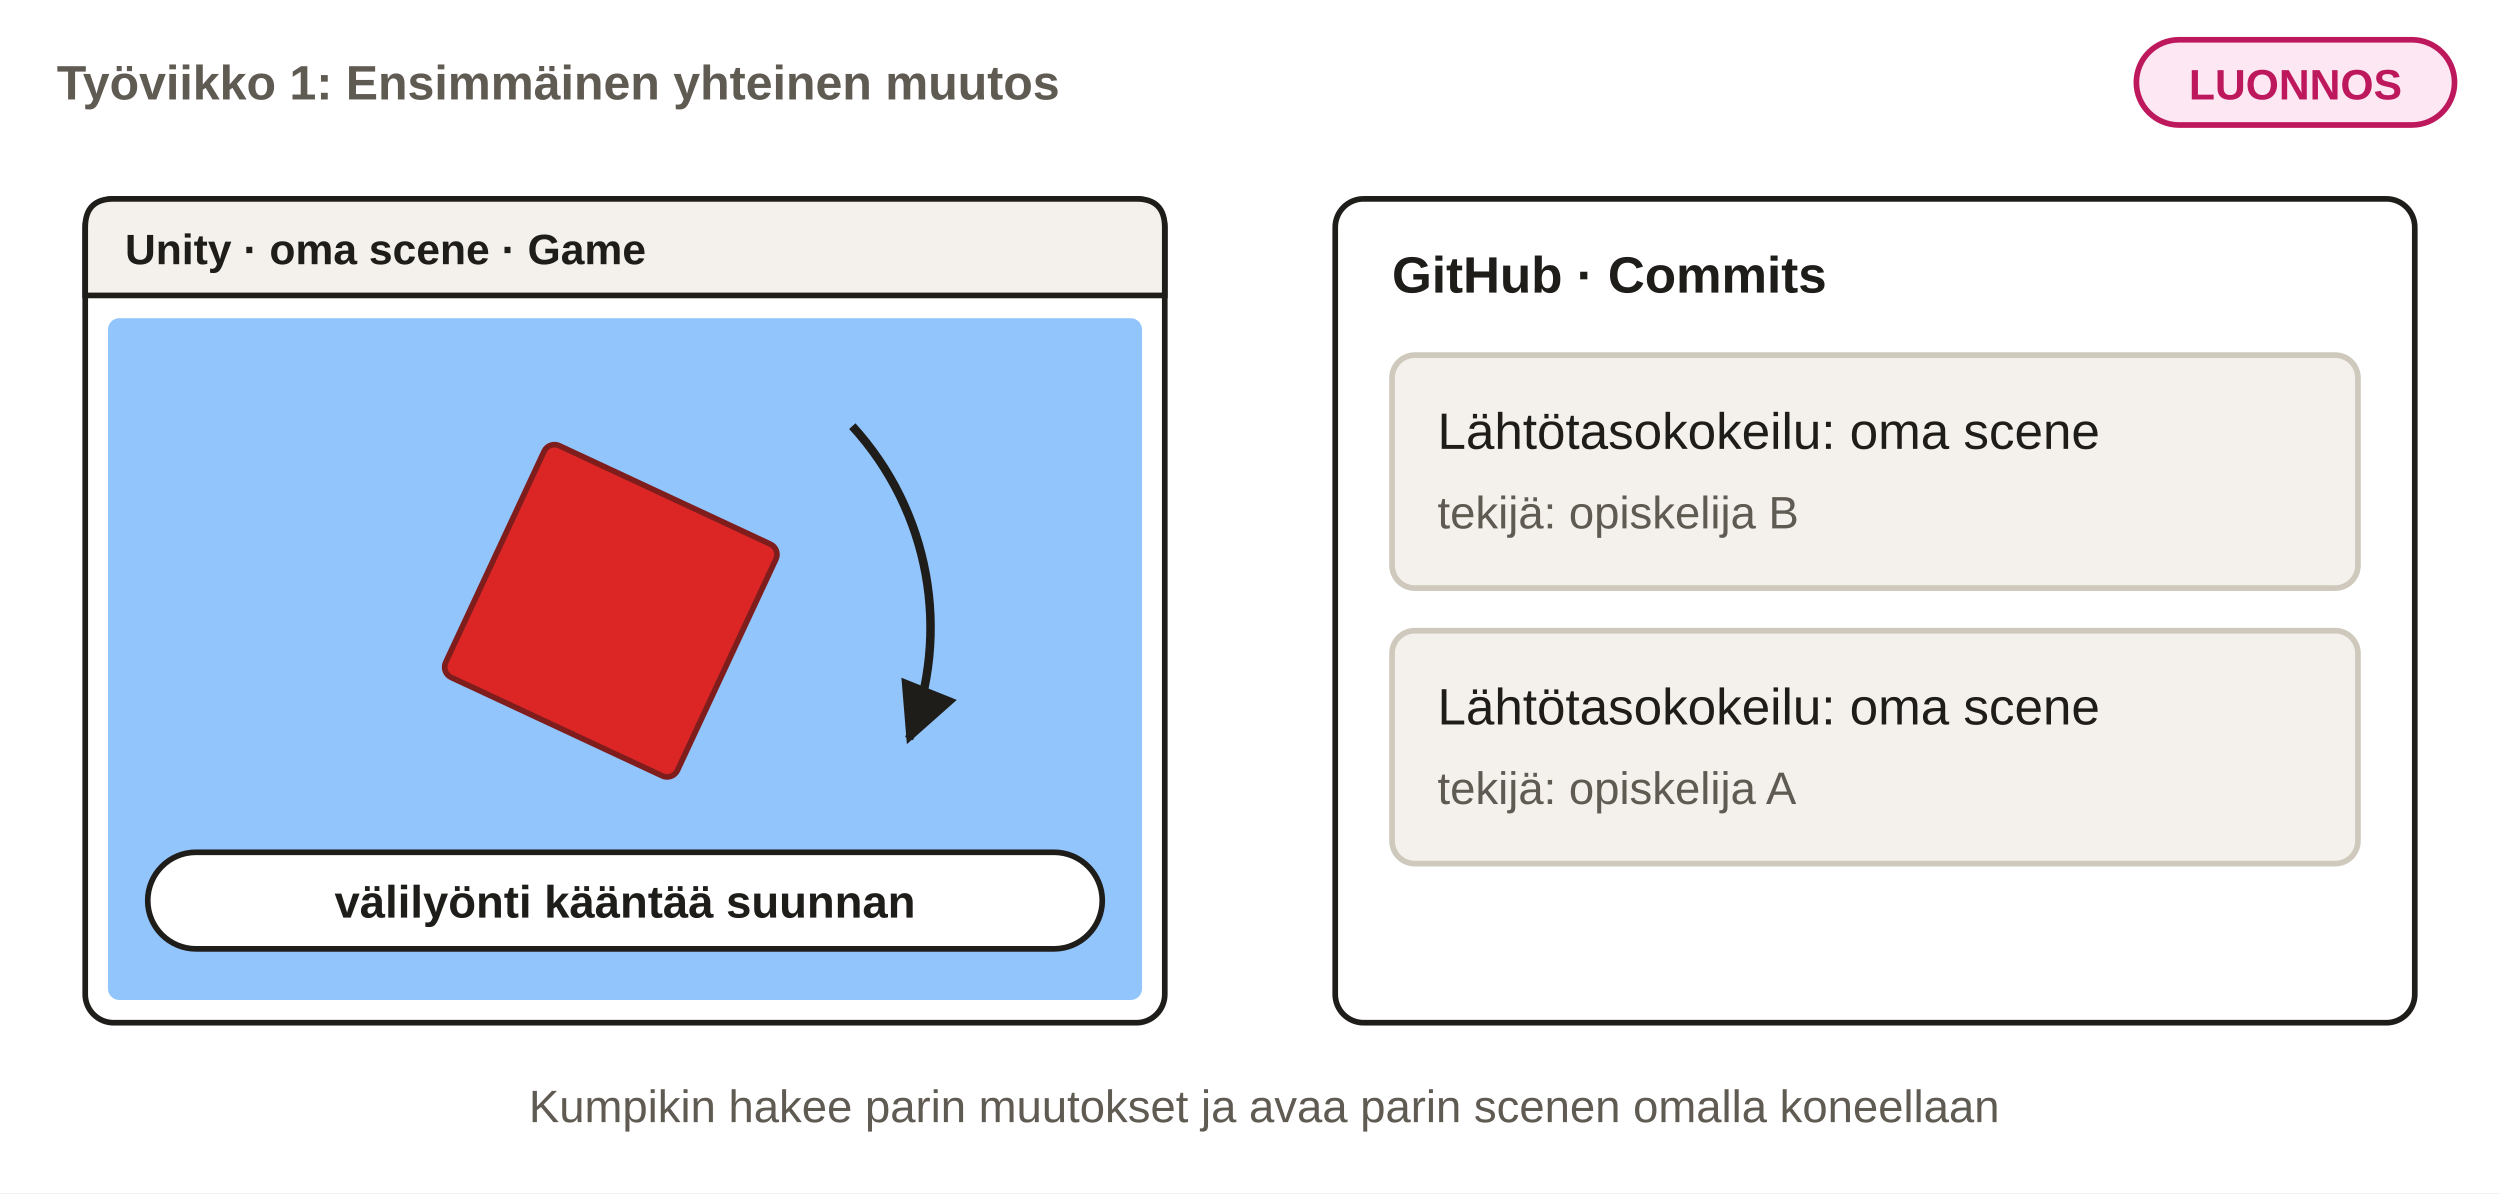
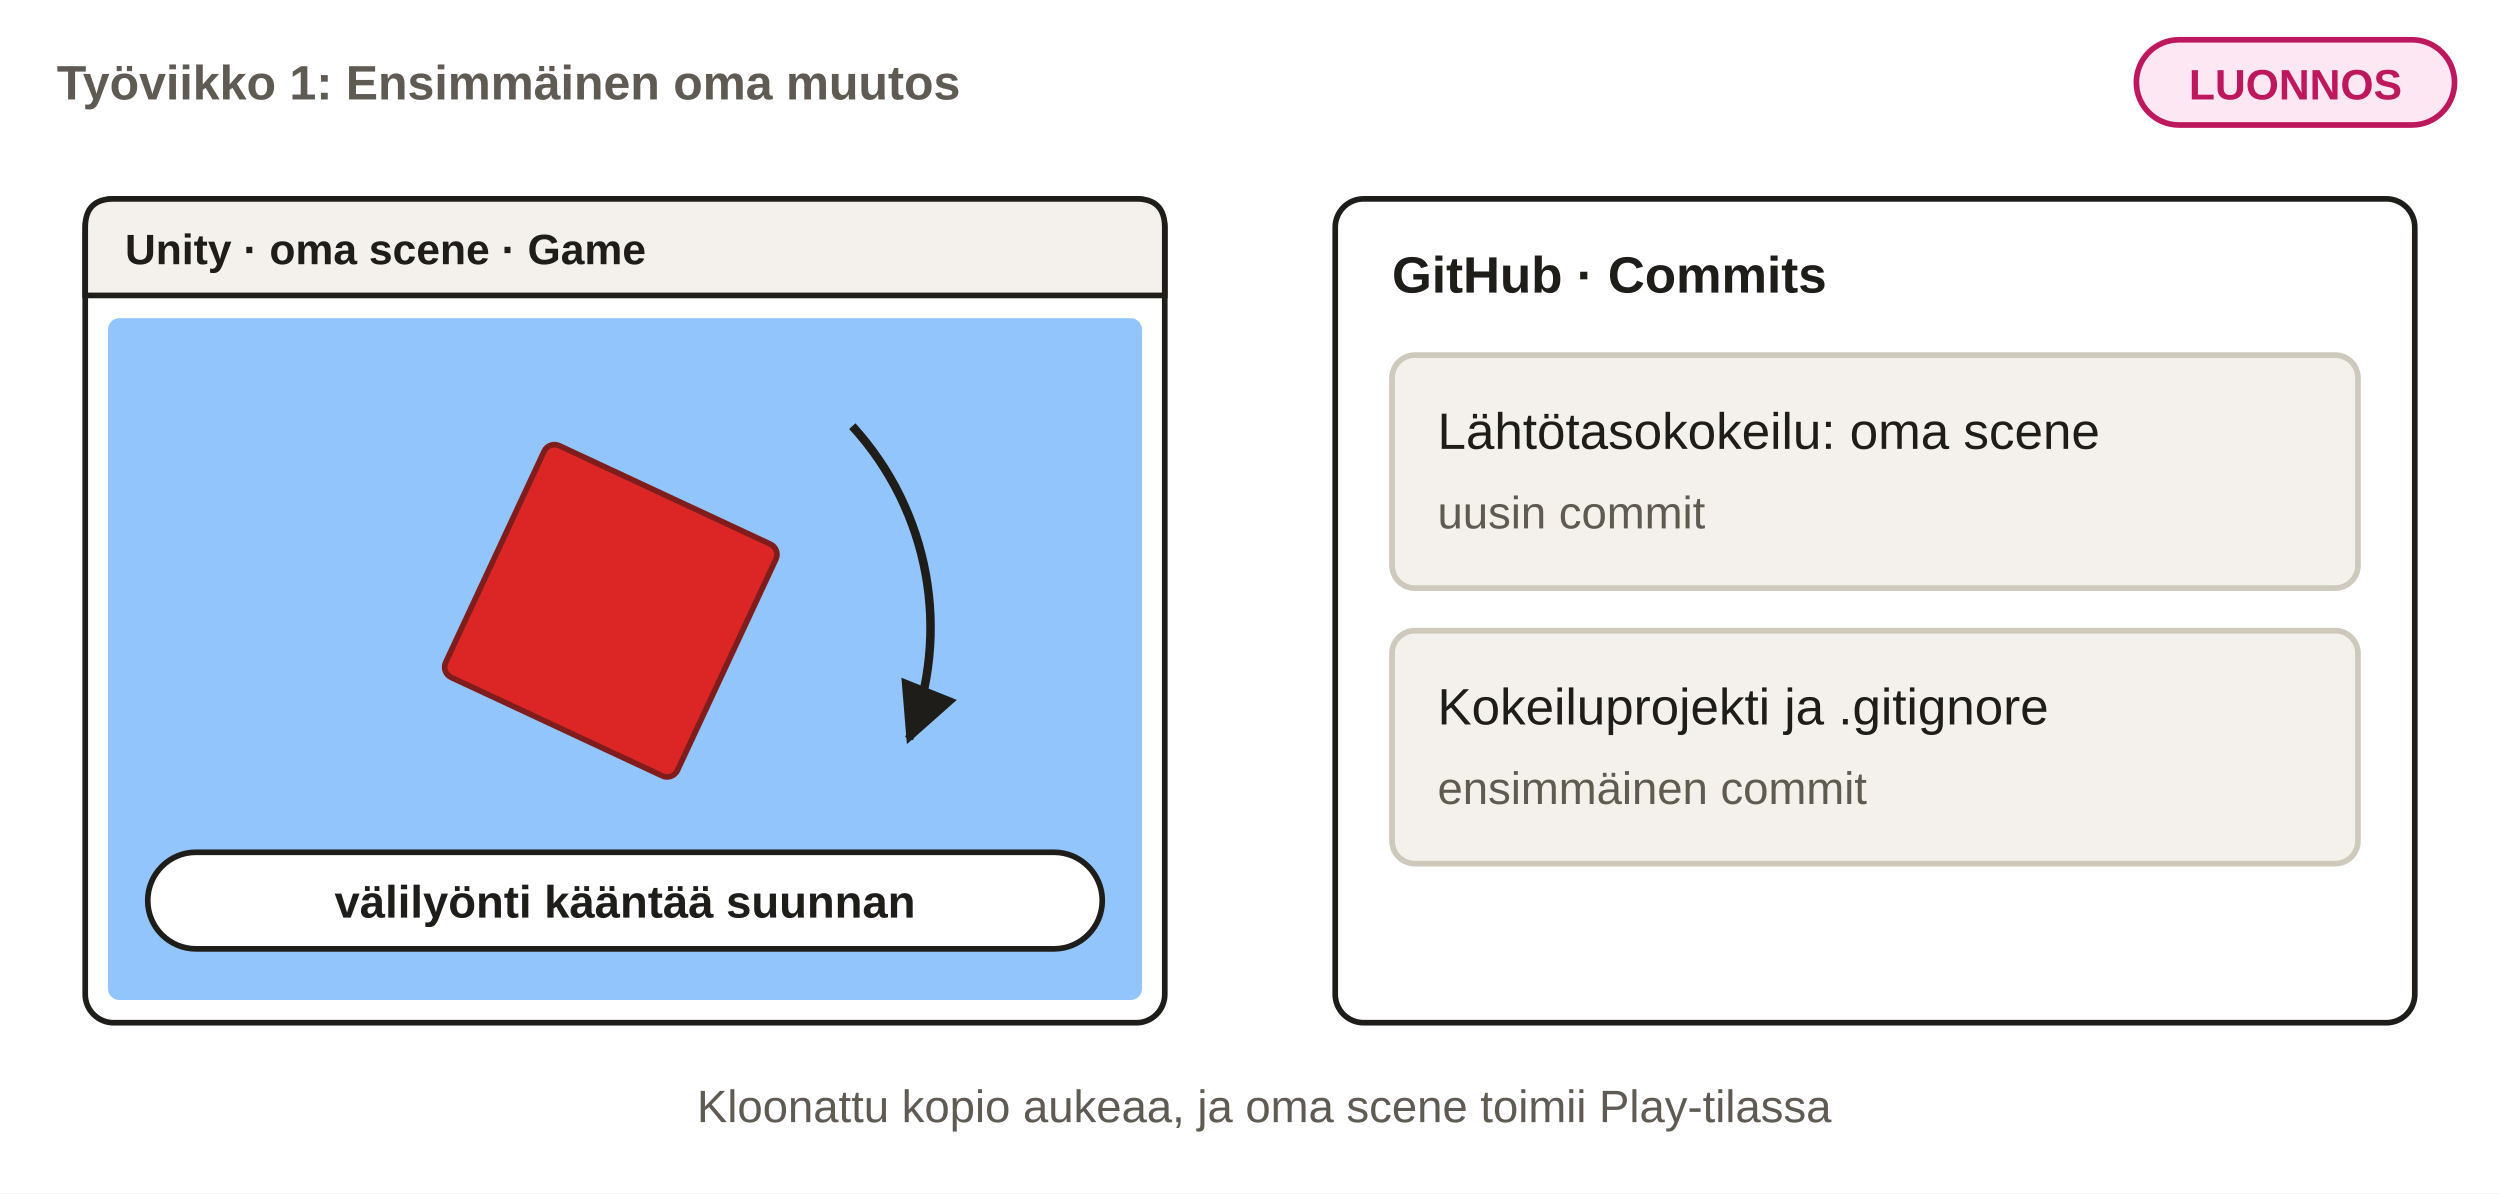
<svg xmlns="http://www.w3.org/2000/svg" viewBox="0 0 880 420" width="880" height="420" role="img">
  <defs>
    <marker id="nuoli" viewBox="0 0 10 10" refX="9" refY="5" markerWidth="7" markerHeight="7" orient="auto-start-reverse">
      <path d="M0 0 L10 5 L0 10 z" fill="#1f1d1a" />
    </marker>
  </defs>
  <rect width="880" height="420" fill="#ffffff" />
-   <text x="20" y="35" font-family="Arial, Helvetica, sans-serif" font-size="17" fill="#5f5a52" text-anchor="start" font-weight="bold">Työviikko 1: Ensimmäinen yhteinen muutos</text>
+   <text x="20" y="35" font-family="Arial, Helvetica, sans-serif" font-size="17" fill="#5f5a52" text-anchor="start" font-weight="bold">Työviikko 1: Ensimmäinen oma muutos</text>
  <rect x="752" y="14" width="112" height="30" rx="15" fill="#fce7f3" stroke="#be185d" stroke-width="2" />
  <text x="808" y="35" font-family="Arial, Helvetica, sans-serif" font-size="15" fill="#be185d" text-anchor="middle" font-weight="bold">LUONNOS</text>
  <rect x="30" y="70" width="380" height="290" rx="10" fill="#ffffff" stroke="#1f1d1a" stroke-width="2" />
  <path d="M30 80 q0 -10 10 -10 h360 q10 0 10 10 v24 h-380 z" fill="#f4f1ec" stroke="#1f1d1a" stroke-width="2" />
  <text x="44" y="93" font-family="Arial, Helvetica, sans-serif" font-size="15" fill="#1f1d1a" text-anchor="start" font-weight="bold">Unity · oma scene · Game</text>
  <rect x="38" y="112" width="364" height="240" rx="4" fill="#93c5fd" stroke="none" stroke-width="0" />
  <g transform="rotate(25 215 215)">
    <rect x="170" y="170" width="90" height="90" rx="4" fill="#dc2626" stroke="#7f1d1d" stroke-width="2" />
  </g>
  <path d="M300 150 A 105 105 0 0 1 320 260" fill="none" stroke="#1f1d1a" stroke-width="3" marker-end="url(#nuoli)" />
  <rect x="52" y="300" width="336" height="34" rx="17" fill="#ffffff" stroke="#1f1d1a" stroke-width="2" />
  <text x="220" y="323" font-family="Arial, Helvetica, sans-serif" font-size="16" fill="#1f1d1a" text-anchor="middle" font-weight="bold">välilyönti kääntää suunnan</text>
  <rect x="470" y="70" width="380" height="290" rx="10" fill="#ffffff" stroke="#1f1d1a" stroke-width="2" />
  <text x="490" y="103" font-family="Arial, Helvetica, sans-serif" font-size="18" fill="#1f1d1a" text-anchor="start" font-weight="bold">GitHub · Commits</text>
  <rect x="490" y="125" width="340" height="82" rx="8" fill="#f4f1ec" stroke="#cfc8bc" stroke-width="2" />
  <text x="506" y="158" font-family="Arial, Helvetica, sans-serif" font-size="18" fill="#1f1d1a" text-anchor="start" font-weight="normal">Lähtötasokokeilu: oma scene</text>
-   <text x="506" y="186" font-family="Arial, Helvetica, sans-serif" font-size="16" fill="#5f5a52" text-anchor="start" font-weight="normal">tekijä: opiskelija B</text>
+   <text x="506" y="186" font-family="Arial, Helvetica, sans-serif" font-size="16" fill="#5f5a52" text-anchor="start" font-weight="normal">uusin commit</text>
  <rect x="490" y="222" width="340" height="82" rx="8" fill="#f4f1ec" stroke="#cfc8bc" stroke-width="2" />
-   <text x="506" y="255" font-family="Arial, Helvetica, sans-serif" font-size="18" fill="#1f1d1a" text-anchor="start" font-weight="normal">Lähtötasokokeilu: oma scene</text>
-   <text x="506" y="283" font-family="Arial, Helvetica, sans-serif" font-size="16" fill="#5f5a52" text-anchor="start" font-weight="normal">tekijä: opiskelija A</text>
-   <text x="445" y="395" font-family="Arial, Helvetica, sans-serif" font-size="16" fill="#5f5a52" text-anchor="middle" font-weight="normal">Kumpikin hakee parin muutokset ja avaa parin scenen omalla koneellaan</text>
+   <text x="506" y="255" font-family="Arial, Helvetica, sans-serif" font-size="18" fill="#1f1d1a" text-anchor="start" font-weight="normal">Kokeiluprojekti ja .gitignore</text>
+   <text x="506" y="283" font-family="Arial, Helvetica, sans-serif" font-size="16" fill="#5f5a52" text-anchor="start" font-weight="normal">ensimmäinen commit</text>
+   <text x="445" y="395" font-family="Arial, Helvetica, sans-serif" font-size="16" fill="#5f5a52" text-anchor="middle" font-weight="normal">Kloonattu kopio aukeaa, ja oma scene toimii Play-tilassa</text>
</svg>
